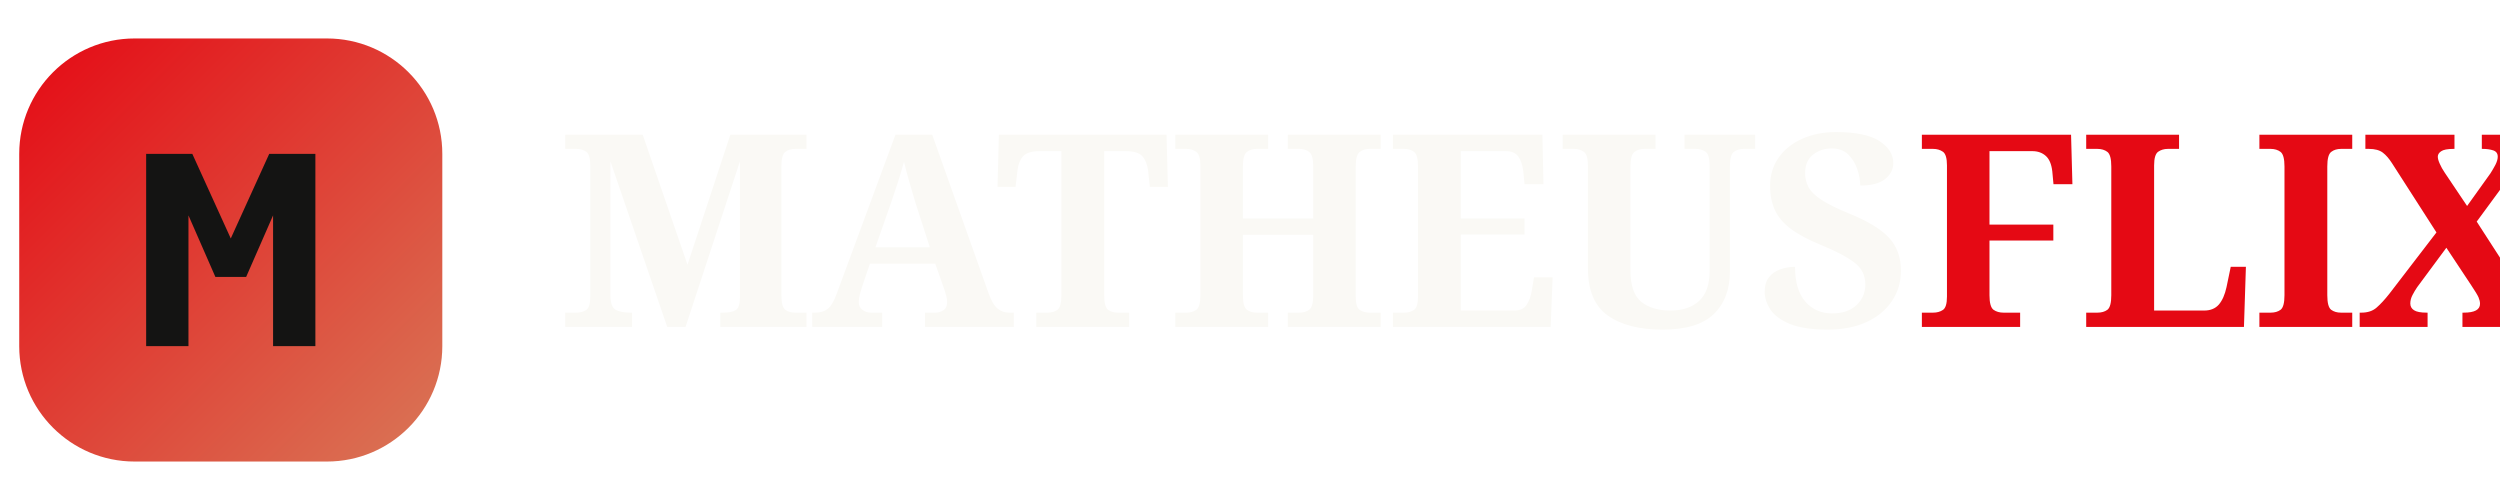
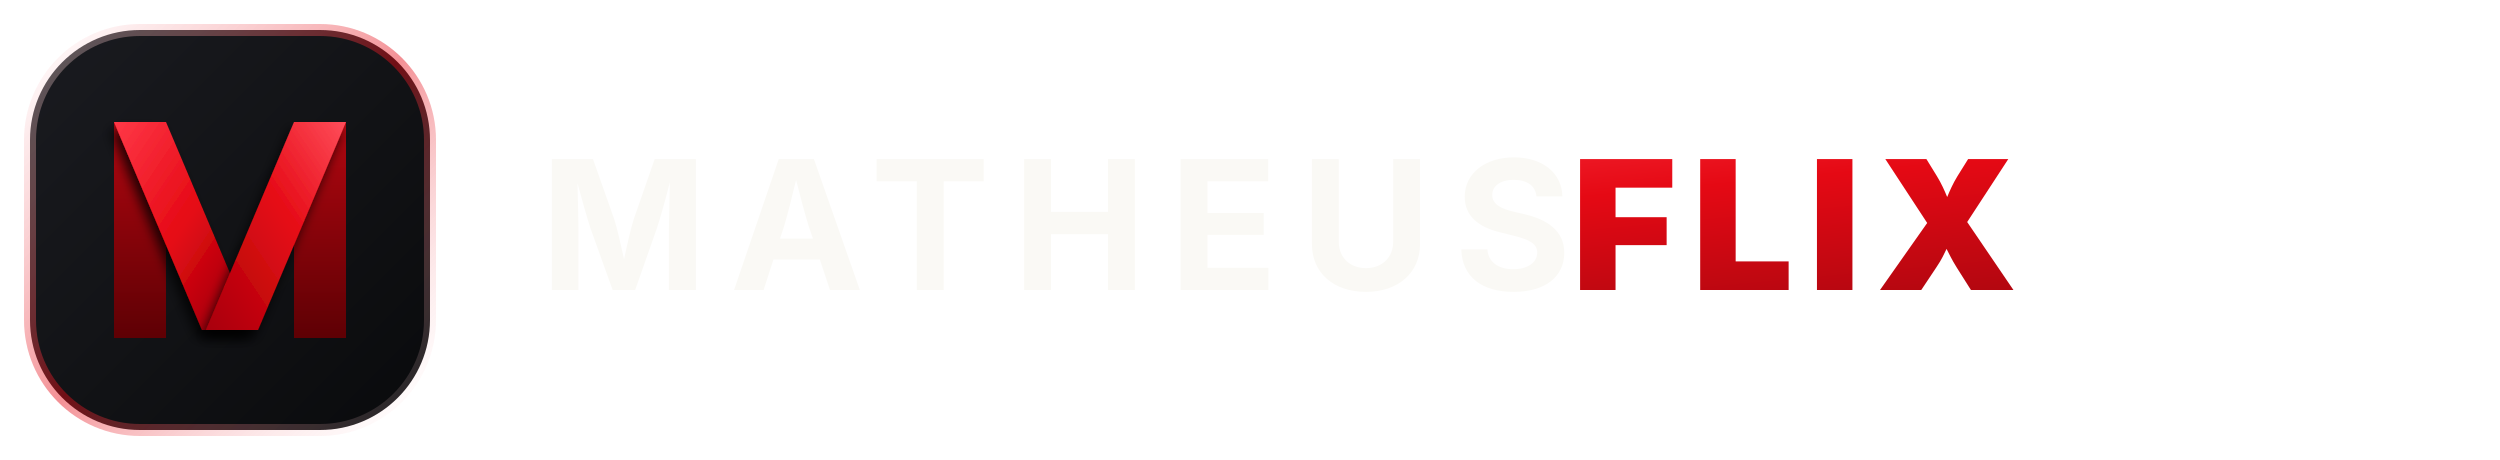
- <svg xmlns="http://www.w3.org/2000/svg" viewBox="0 0 260 52" width="260" height="52" fill="none">
+ <svg xmlns="http://www.w3.org/2000/svg" viewBox="0 0 250 46" width="250" height="46" fill="none">
  <defs>
-     <linearGradient id="mfLogoG" x1="0%" y1="0%" x2="100%" y2="100%">
-       <stop offset="0%" stop-color="#E50914" />
-       <stop offset="100%" stop-color="#D97757" />
+     <linearGradient id="logoSquircleGrad" x1="0%" y1="0%" x2="100%" y2="100%">
+       <stop offset="0%" stop-color="#1A1B20" />
+       <stop offset="50%" stop-color="#121316" />
+       <stop offset="100%" stop-color="#090A0C" />
    </linearGradient>
+     <linearGradient id="logoBorderGrad" x1="0%" y1="0%" x2="100%" y2="100%">
+       <stop offset="0%" stop-color="rgba(255, 255, 255, 0.28)" />
+       <stop offset="50%" stop-color="rgba(229, 9, 20, 0.45)" />
+       <stop offset="100%" stop-color="rgba(255, 255, 255, 0.08)" />
+     </linearGradient>
+     <linearGradient id="logoLegLeft" x1="0%" y1="0%" x2="0%" y2="100%">
+       <stop offset="0%" stop-color="#B20710" />
+       <stop offset="100%" stop-color="#5E0004" />
+     </linearGradient>
+     <linearGradient id="logoLegRight" x1="0%" y1="0%" x2="0%" y2="100%">
+       <stop offset="0%" stop-color="#B20710" />
+       <stop offset="100%" stop-color="#5E0004" />
+     </linearGradient>
+     <linearGradient id="logoDiagLeft" x1="0%" y1="0%" x2="100%" y2="100%">
+       <stop offset="0%" stop-color="#FF3847" />
+       <stop offset="50%" stop-color="#E50914" />
+       <stop offset="100%" stop-color="#8F0008" />
+     </linearGradient>
+     <linearGradient id="logoDiagRight" x1="100%" y1="0%" x2="0%" y2="100%">
+       <stop offset="0%" stop-color="#FF4D5A" />
+       <stop offset="45%" stop-color="#E50914" />
+       <stop offset="100%" stop-color="#A8040C" />
+     </linearGradient>
+     <linearGradient id="logoFlixTextGrad" x1="0%" y1="0%" x2="100%" y2="100%">
+       <stop offset="0%" stop-color="#FF3847" />
+       <stop offset="50%" stop-color="#E50914" />
+       <stop offset="100%" stop-color="#B20710" />
+     </linearGradient>
+     <filter id="logoDropShadow" x="-30%" y="-30%" width="160%" height="160%">
+       <feDropShadow dx="-1" dy="2" stdDeviation="1.5" flood-color="#000000" flood-opacity="0.8" />
+     </filter>
  </defs>
-   <g transform="translate(2, 4)">
-     <rect width="44" height="44" rx="12" fill="url(#mfLogoG)" />
-     <path transform="translate(2, 2) scale(0.4)" d="M 28 25 L 40 25 L 50 47 L 60 25 L 72 25 L 72 75 L 61 75 L 61 41 L 54 57 L 46 57 L 39 41 L 39 75 L 28 75 Z" fill="#141413" />
+   <g id="logoEmblem">
+     <rect x="3" y="3" width="40" height="40" rx="11" fill="url(#logoSquircleGrad)" stroke="url(#logoBorderGrad)" stroke-width="1.2" />
+     <g transform="translate(3, 3) scale(0.4)">
+       <path d="M 21 23 L 34 23 L 34 77 L 21 77 Z" fill="url(#logoLegLeft)" />
+       <path d="M 66 23 L 79 23 L 79 77 L 66 77 Z" fill="url(#logoLegRight)" />
+       <path d="M 21 23 L 34 23 L 56 75 L 43 75 Z" fill="url(#logoDiagLeft)" filter="url(#logoDropShadow)" />
+       <path d="M 79 23 L 66 23 L 44 75 L 57 75 Z" fill="url(#logoDiagRight)" filter="url(#logoDropShadow)" />
+     </g>
  </g>
-   <text x="58" y="34" font-family="'Newsreader', Georgia, serif" font-size="28" font-weight="600" fill="#FAF9F5" letter-spacing="-0.3">MATHEUS<tspan fill="#E50914" font-weight="700">FLIX</tspan>
+   <text x="54" y="29" font-family="'Outfit', 'Inter', -apple-system, BlinkMacSystemFont, 'Segoe UI', Roboto, sans-serif" font-size="18" font-weight="700" fill="#FAF9F5" letter-spacing="2.2">MATHEUS<tspan fill="url(#logoFlixTextGrad)" font-weight="900" letter-spacing="1.5">FLIX</tspan>
  </text>
</svg>
